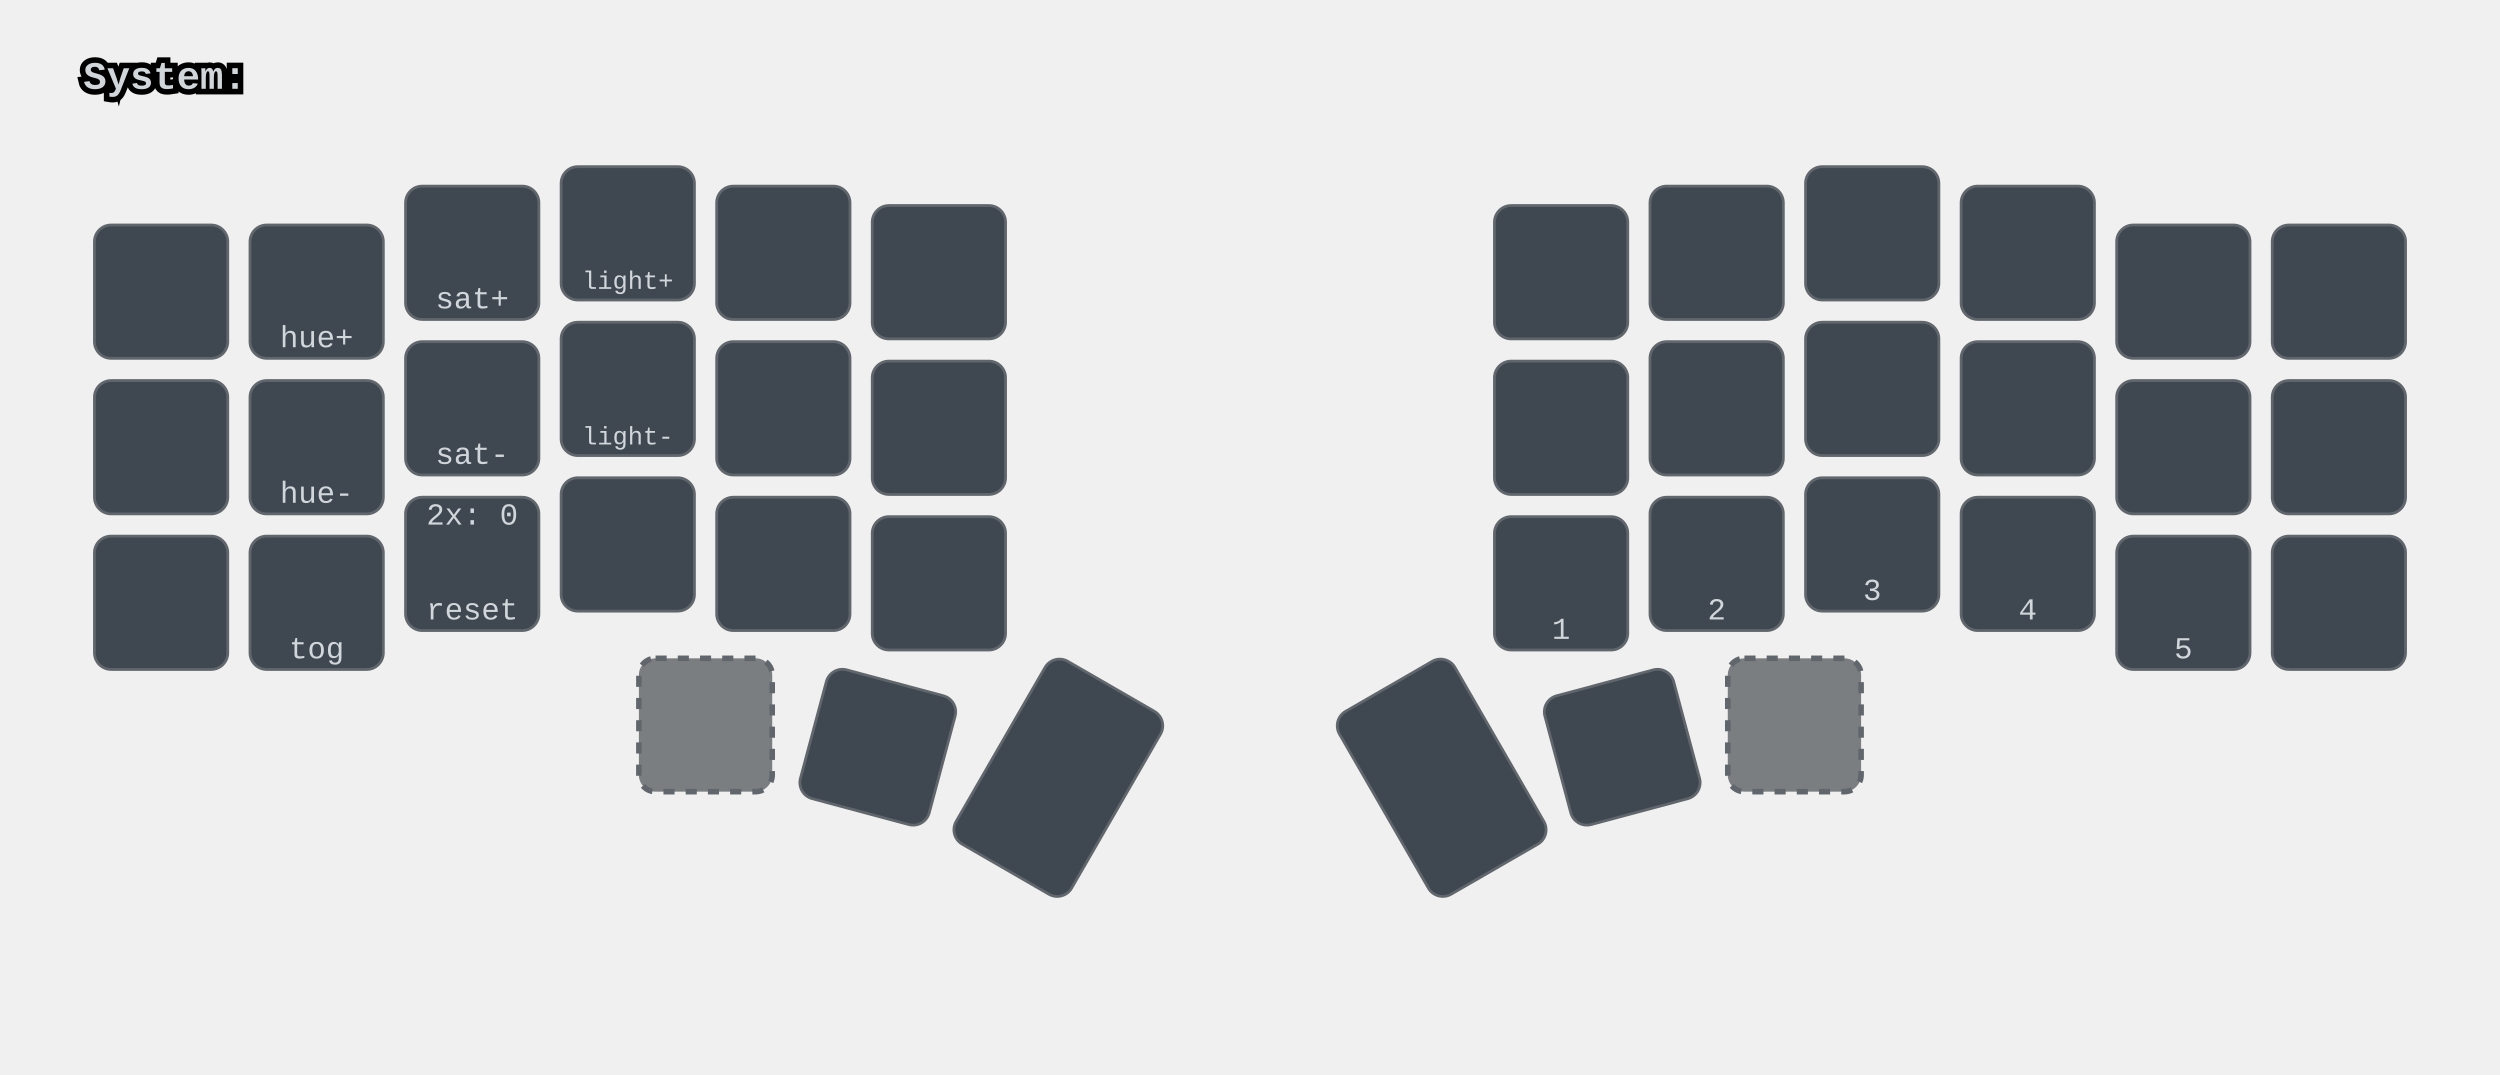
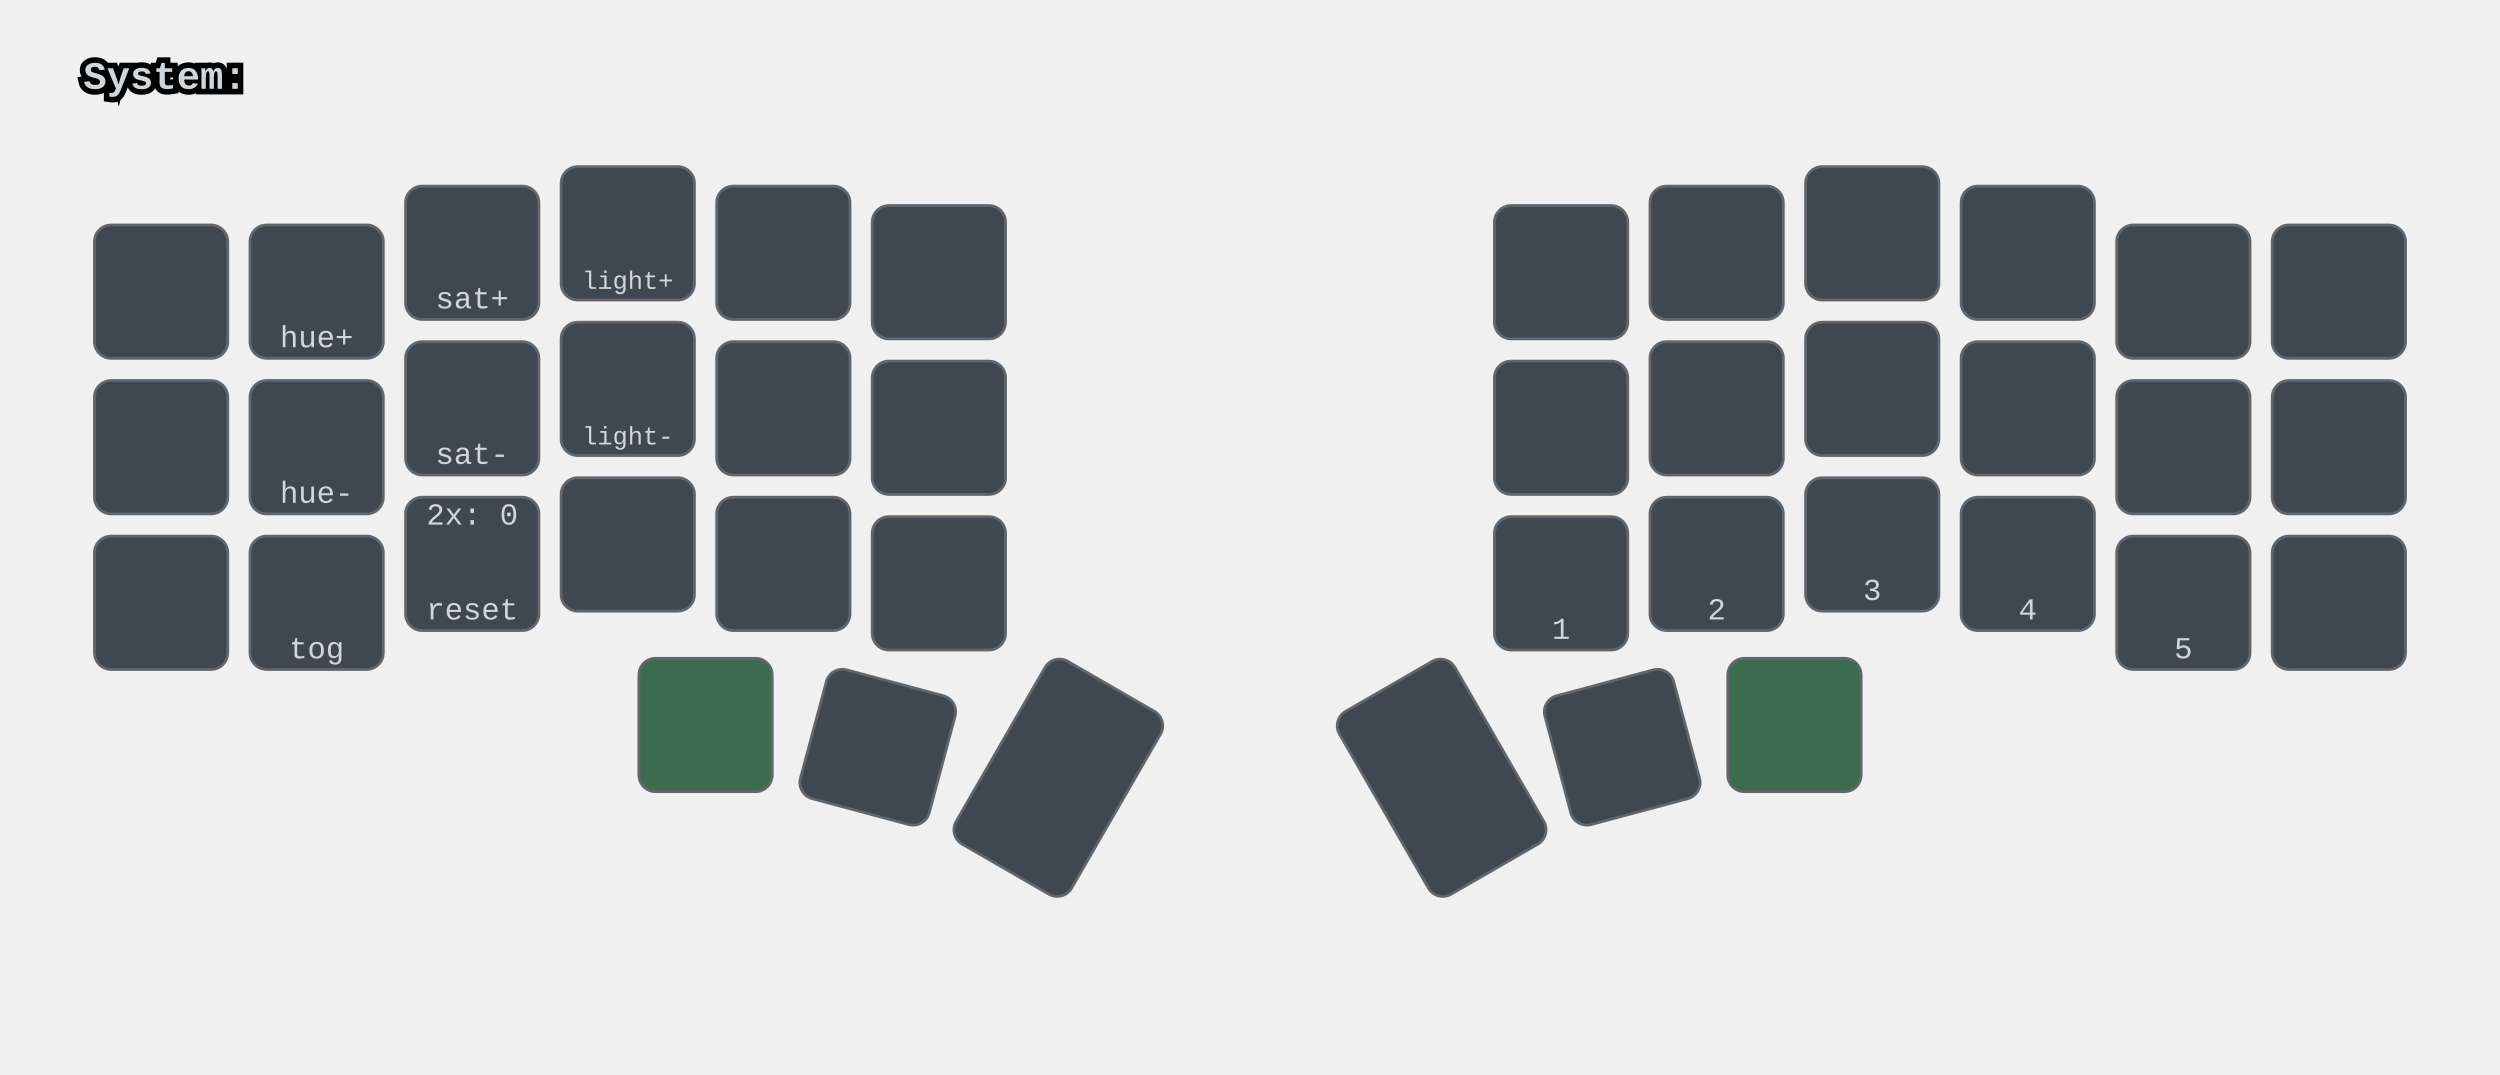
<svg xmlns="http://www.w3.org/2000/svg" xmlns:xlink="http://www.w3.org/1999/xlink" width="900" height="387" viewBox="0 0 900 387" class="keymap">
  <defs>/* start glyphs */
<svg id="mdi:apple-keyboard-caps">
      <svg id="mdi-apple-keyboard-caps" viewBox="0 0 24 24">
        <path d="M15,14V8H17.17L12,2.83L6.83,8H9V14H15M12,0L22,10H17V16H7V10H2L12,0M7,18H17V24H7V18M15,20H9V22H15V20Z" />
      </svg>
    </svg>
    <svg id="mdi:apple-keyboard-command">
      <svg id="mdi-apple-keyboard-command" viewBox="0 0 24 24">
        <path d="M6,2A4,4 0 0,1 10,6V8H14V6A4,4 0 0,1 18,2A4,4 0 0,1 22,6A4,4 0 0,1 18,10H16V14H18A4,4 0 0,1 22,18A4,4 0 0,1 18,22A4,4 0 0,1 14,18V16H10V18A4,4 0 0,1 6,22A4,4 0 0,1 2,18A4,4 0 0,1 6,14H8V10H6A4,4 0 0,1 2,6A4,4 0 0,1 6,2M16,18A2,2 0 0,0 18,20A2,2 0 0,0 20,18A2,2 0 0,0 18,16H16V18M14,10H10V14H14V10M6,16A2,2 0 0,0 4,18A2,2 0 0,0 6,20A2,2 0 0,0 8,18V16H6M8,6A2,2 0 0,0 6,4A2,2 0 0,0 4,6A2,2 0 0,0 6,8H8V6M18,8A2,2 0 0,0 20,6A2,2 0 0,0 18,4A2,2 0 0,0 16,6V8H18Z" />
      </svg>
    </svg>
    <svg id="mdi:apple-keyboard-control">
      <svg id="mdi-apple-keyboard-control" viewBox="0 0 24 24">
        <path d="M19.78,11.78L18.36,13.19L12,6.83L5.64,13.19L4.22,11.78L12,4L19.78,11.78Z" />
      </svg>
    </svg>
    <svg id="mdi:apple-keyboard-option">
      <svg id="mdi-apple-keyboard-option" viewBox="0 0 24 24">
        <path d="M3,4H9.11L16.15,18H21V20H14.88L7.84,6H3V4M14,4H21V6H14V4Z" />
      </svg>
    </svg>
    <svg id="mdi:apple-keyboard-shift">
      <svg id="mdi-apple-keyboard-shift" viewBox="0 0 24 24">
        <path d="M15,18V12H17.17L12,6.83L6.83,12H9V18H15M12,4L22,14H17V20H7V14H2L12,4Z" />
      </svg>
    </svg>
    <svg id="mdi:backspace">
      <svg id="mdi-backspace" viewBox="0 0 24 24">
        <path d="M22,3H7C6.31,3 5.77,3.35 5.41,3.88L0,12L5.41,20.11C5.77,20.64 6.31,21 7,21H22A2,2 0 0,0 24,19V5A2,2 0 0,0 22,3M19,15.59L17.59,17L14,13.41L10.41,17L9,15.59L12.59,12L9,8.41L10.41,7L14,10.59L17.59,7L19,8.41L15.41,12" />
      </svg>
    </svg>
    <svg id="mdi:backspace-reverse">
      <svg id="mdi-backspace-reverse" viewBox="0 0 24 24">
        <path d="M2,21H17C17.7,21 18.2,20.6 18.6,20.1L24,12L18.6,3.9C18.2,3.4 17.7,3 17,3H2A2,2 0 0,0 0,5V19A2,2 0 0,0 2,21M5,8.4L6.4,7L10,10.6L13.6,7L15,8.4L11.4,12L15,15.6L13.6,17L10,13.4L6.4,17L5,15.6L8.6,12" />
      </svg>
    </svg>
    <svg id="mdi:bluetooth-connect">
      <svg id="mdi-bluetooth-connect" viewBox="0 0 24 24">
        <path d="M19,10L17,12L19,14L21,12M14.88,16.29L13,18.17V14.41M13,5.83L14.88,7.71L13,9.58M17.71,7.71L12,2H11V9.58L6.41,5L5,6.41L10.59,12L5,17.58L6.41,19L11,14.41V22H12L17.71,16.29L13.41,12M7,12L5,10L3,12L5,14L7,12Z" />
      </svg>
    </svg>
    <svg id="mdi:bluetooth-off">
      <svg id="mdi-bluetooth-off" viewBox="0 0 24 24">
        <path d="M13,5.83L14.88,7.71L13.28,9.31L14.69,10.72L17.71,7.7L12,2H11V7.03L13,9.03M5.41,4L4,5.41L10.59,12L5,17.59L6.41,19L11,14.41V22H12L16.29,17.71L18.59,20L20,18.59M13,18.17V14.41L14.88,16.29" />
      </svg>
    </svg>
    <svg id="mdi:brightness-5">
      <svg id="mdi-brightness-5" viewBox="0 0 24 24">
        <path d="M12,18A6,6 0 0,1 6,12A6,6 0 0,1 12,6A6,6 0 0,1 18,12A6,6 0 0,1 12,18M20,15.31L23.31,12L20,8.69V4H15.31L12,0.69L8.69,4H4V8.69L0.69,12L4,15.31V20H8.69L12,23.31L15.31,20H20V15.31Z" />
      </svg>
    </svg>
    <svg id="mdi:brightness-7">
      <svg id="mdi-brightness-7" viewBox="0 0 24 24">
        <path d="M12,8A4,4 0 0,0 8,12A4,4 0 0,0 12,16A4,4 0 0,0 16,12A4,4 0 0,0 12,8M12,18A6,6 0 0,1 6,12A6,6 0 0,1 12,6A6,6 0 0,1 18,12A6,6 0 0,1 12,18M20,8.69V4H15.31L12,0.69L8.69,4H4V8.69L0.69,12L4,15.31V20H8.69L12,23.31L15.31,20H20V15.31L23.31,12L20,8.69Z" />
      </svg>
    </svg>
    <svg id="mdi:code-block-tags">
      <svg id="mdi-code-block-tags" viewBox="0 0 24 24">
        <path d="M5.59 3.41L7 4.82L3.82 8L7 11.18L5.59 12.6L1 8L5.59 3.41M11.41 3.41L16 8L11.41 12.6L10 11.18L13.18 8L10 4.82L11.41 3.41M22 6V18C22 19.11 21.11 20 20 20H4C2.9 20 2 19.11 2 18V14H4V18H20V6H17.03V4H20C21.11 4 22 4.89 22 6Z" />
      </svg>
    </svg>
+     <svg id="mdi:code-braces">
+       <svg id="mdi-code-braces" viewBox="0 0 24 24">
+         <path d="M8,3A2,2 0 0,0 6,5V9A2,2 0 0,1 4,11H3V13H4A2,2 0 0,1 6,15V19A2,2 0 0,0 8,21H10V19H8V14A2,2 0 0,0 6,12A2,2 0 0,0 8,10V5H10V3M16,3A2,2 0 0,1 18,5V9A2,2 0 0,0 20,11H21V13H20A2,2 0 0,0 18,15V19A2,2 0 0,1 16,21H14V19H16V14A2,2 0 0,1 18,12A2,2 0 0,1 16,10V5H14V3H16Z" />
+       </svg>
+     </svg>
+     <svg id="mdi:cog-outline">
+       <svg id="mdi-cog-outline" viewBox="0 0 24 24">
+         <path d="M12,8A4,4 0 0,1 16,12A4,4 0 0,1 12,16A4,4 0 0,1 8,12A4,4 0 0,1 12,8M12,10A2,2 0 0,0 10,12A2,2 0 0,0 12,14A2,2 0 0,0 14,12A2,2 0 0,0 12,10M10,22C9.75,22 9.54,21.82 9.5,21.58L9.13,18.93C8.5,18.68 7.96,18.34 7.44,17.94L4.95,18.95C4.73,19.03 4.46,18.95 4.34,18.73L2.34,15.27C2.21,15.05 2.27,14.78 2.46,14.63L4.57,12.97L4.5,12L4.57,11L2.46,9.37C2.27,9.22 2.21,8.95 2.34,8.73L4.34,5.27C4.46,5.05 4.73,4.96 4.95,5.05L7.44,6.05C7.96,5.66 8.5,5.32 9.13,5.07L9.5,2.42C9.54,2.18 9.75,2 10,2H14C14.25,2 14.46,2.18 14.5,2.42L14.87,5.07C15.5,5.32 16.04,5.66 16.56,6.05L19.05,5.05C19.27,4.96 19.54,5.05 19.66,5.27L21.66,8.73C21.79,8.95 21.73,9.22 21.54,9.37L19.43,11L19.5,12L19.43,13L21.54,14.63C21.73,14.78 21.79,15.05 21.66,15.27L19.66,18.73C19.54,18.95 19.27,19.04 19.05,18.95L16.56,17.95C16.04,18.34 15.5,18.68 14.87,18.93L14.5,21.58C14.46,21.82 14.25,22 14,22H10M11.25,4L10.88,6.61C9.68,6.86 8.62,7.5 7.85,8.39L5.44,7.35L4.69,8.65L6.8,10.2C6.4,11.37 6.4,12.64 6.8,13.8L4.68,15.36L5.43,16.66L7.86,15.62C8.63,16.5 9.68,17.14 10.87,17.38L11.24,20H12.76L13.13,17.39C14.32,17.14 15.37,16.5 16.14,15.62L18.57,16.66L19.32,15.36L17.2,13.81C17.6,12.64 17.6,11.37 17.2,10.2L19.31,8.65L18.56,7.35L16.15,8.39C15.38,7.5 14.32,6.86 13.12,6.62L12.75,4H11.25Z" />
+       </svg>
+     </svg>
    <svg id="mdi:content-copy">
      <svg id="mdi-content-copy" viewBox="0 0 24 24">
        <path d="M19,21H8V7H19M19,5H8A2,2 0 0,0 6,7V21A2,2 0 0,0 8,23H19A2,2 0 0,0 21,21V7A2,2 0 0,0 19,5M16,1H4A2,2 0 0,0 2,3V17H4V3H16V1Z" />
      </svg>
    </svg>
    <svg id="mdi:content-cut">
      <svg id="mdi-content-cut" viewBox="0 0 24 24">
        <path d="M19,3L13,9L15,11L22,4V3M12,12.5A0.5,0.5 0 0,1 11.5,12A0.5,0.5 0 0,1 12,11.5A0.5,0.5 0 0,1 12.5,12A0.5,0.5 0 0,1 12,12.5M6,20A2,2 0 0,1 4,18C4,16.89 4.9,16 6,16A2,2 0 0,1 8,18C8,19.11 7.1,20 6,20M6,8A2,2 0 0,1 4,6C4,4.89 4.9,4 6,4A2,2 0 0,1 8,6C8,7.11 7.1,8 6,8M9.64,7.64C9.87,7.14 10,6.59 10,6A4,4 0 0,0 6,2A4,4 0 0,0 2,6A4,4 0 0,0 6,10C6.59,10 7.14,9.87 7.64,9.64L10,12L7.64,14.36C7.14,14.13 6.59,14 6,14A4,4 0 0,0 2,18A4,4 0 0,0 6,22A4,4 0 0,0 10,18C10,17.41 9.87,16.86 9.64,16.36L12,14L19,21H22V20L9.64,7.64Z" />
      </svg>
    </svg>
    <svg id="mdi:content-paste">
      <svg id="mdi-content-paste" viewBox="0 0 24 24">
        <path d="M19,20H5V4H7V7H17V4H19M12,2A1,1 0 0,1 13,3A1,1 0 0,1 12,4A1,1 0 0,1 11,3A1,1 0 0,1 12,2M19,2H14.82C14.4,0.84 13.3,0 12,0C10.7,0 9.6,0.84 9.18,2H5A2,2 0 0,0 3,4V20A2,2 0 0,0 5,22H19A2,2 0 0,0 21,20V4A2,2 0 0,0 19,2Z" />
      </svg>
    </svg>
    <svg id="mdi:dock-window">
      <svg id="mdi-dock-window" viewBox="0 0 24 24">
        <path d="M18 18V20H4A2 2 0 0 1 2 18V8H4V18M22 6V14A2 2 0 0 1 20 16H8A2 2 0 0 1 6 14V6A2 2 0 0 1 8 4H20A2 2 0 0 1 22 6M20 6H8V14H20Z" />
      </svg>
    </svg>
    <svg id="mdi:folder-search-outline">
      <svg id="mdi-folder-search-outline" viewBox="0 0 24 24">
        <path d="M16.5,12C19,12 21,14 21,16.5C21,17.38 20.75,18.21 20.31,18.9L23.39,22L22,23.39L18.88,20.32C18.19,20.75 17.37,21 16.5,21C14,21 12,19 12,16.5C12,14 14,12 16.5,12M16.5,14A2.5,2.5 0 0,0 14,16.5A2.5,2.5 0 0,0 16.5,19A2.5,2.5 0 0,0 19,16.5A2.5,2.5 0 0,0 16.5,14M19,8H3V18H10.17C10.34,18.72 10.63,19.39 11,20H3C1.89,20 1,19.1 1,18V6C1,4.89 1.89,4 3,4H9L11,6H19A2,2 0 0,1 21,8V11.81C20.42,11.26 19.75,10.81 19,10.5V8Z" />
      </svg>
    </svg>
    <svg id="mdi:format-letter-ends-with">
      <svg id="mdi-format-letter-ends-with" viewBox="0 0 24 24">
        <path d="M11.14 4L6.43 16H8.36L9.32 13.43H14.67L15.64 16H17.57L12.86 4M12 6.29L14.03 11.71H9.96M20 14V18H2V20H22V14Z" />
      </svg>
    </svg>
    <svg id="mdi:format-letter-starts-with">
      <svg id="mdi-format-letter-starts-with" viewBox="0 0 24 24">
        <path d="M11.14 4L6.43 16H8.36L9.32 13.43H14.67L15.64 16H17.57L12.86 4M12 6.29L14.03 11.71H9.96M4 18V15H2V20H22V18Z" />
      </svg>
    </svg>
    <svg id="mdi:format-pilcrow-arrow-left">
      <svg id="mdi-format-pilcrow-arrow-left" viewBox="0 0 24 24">
        <path d="M8,17V14L4,18L8,22V19H20V17M10,10V15H12V4H14V15H16V4H18V2H10A4,4 0 0,0 6,6A4,4 0 0,0 10,10Z" />
      </svg>
    </svg>
    <svg id="mdi:format-pilcrow-arrow-right">
      <svg id="mdi-format-pilcrow-arrow-right" viewBox="0 0 24 24">
        <path d="M21,18L17,14V17H5V19H17V22M9,10V15H11V4H13V15H15V4H17V2H9A4,4 0 0,0 5,6A4,4 0 0,0 9,10Z" />
      </svg>
    </svg>
+     <svg id="mdi:keyboard-f1">
+       <svg id="mdi-keyboard-f1" viewBox="0 0 24 24">
+         <path d="M6 7H12V9H8V11H11V13H8V17H6V7M14 7H18V17H16V9H14V7Z" />
+       </svg>
+     </svg>
    <svg id="mdi:keyboard-return">
      <svg id="mdi-keyboard-return" viewBox="0 0 24 24">
        <path d="M19,7V11H5.83L9.41,7.41L8,6L2,12L8,18L9.41,16.58L5.83,13H21V7H19Z" />
      </svg>
    </svg>
    <svg id="mdi:keyboard-space">
      <svg id="mdi-keyboard-space" viewBox="0 0 24 24">
        <path d="M3 15H5V19H19V15H21V19C21 20.1 20.1 21 19 21H5C3.9 21 3 20.1 3 19V15Z" />
      </svg>
    </svg>
    <svg id="mdi:keyboard-tab">
      <svg id="mdi-keyboard-tab" viewBox="0 0 24 24">
        <path d="M20,18H22V6H20M11.59,7.41L15.17,11H1V13H15.17L11.59,16.58L13,18L19,12L13,6L11.59,7.41Z" />
      </svg>
    </svg>
    <svg id="mdi:keyboard-variant">
      <svg id="mdi-keyboard-variant" viewBox="0 0 24 24">
        <path d="M6,16H18V18H6V16M6,13V15H2V13H6M7,15V13H10V15H7M11,15V13H13V15H11M14,15V13H17V15H14M18,15V13H22V15H18M2,10H5V12H2V10M19,12V10H22V12H19M18,12H16V10H18V12M8,12H6V10H8V12M12,12H9V10H12V12M15,12H13V10H15V12M2,9V7H4V9H2M5,9V7H7V9H5M8,9V7H10V9H8M11,9V7H13V9H11M14,9V7H16V9H14M17,9V7H22V9H17Z" />
      </svg>
    </svg>
    <svg id="mdi:lock-outline">
      <svg id="mdi-lock-outline" viewBox="0 0 24 24">
        <path d="M12,17C10.89,17 10,16.1 10,15C10,13.89 10.89,13 12,13A2,2 0 0,1 14,15A2,2 0 0,1 12,17M18,20V10H6V20H18M18,8A2,2 0 0,1 20,10V20A2,2 0 0,1 18,22H6C4.89,22 4,21.1 4,20V10C4,8.89 4.89,8 6,8H7V6A5,5 0 0,1 12,1A5,5 0 0,1 17,6V8H18M12,3A3,3 0 0,0 9,6V8H15V6A3,3 0 0,0 12,3Z" />
      </svg>
    </svg>
+     <svg id="mdi:monitor">
+       <svg id="mdi-monitor" viewBox="0 0 24 24">
+         <path d="M21,16H3V4H21M21,2H3C1.89,2 1,2.89 1,4V16A2,2 0 0,0 3,18H10V20H8V22H16V20H14V18H21A2,2 0 0,0 23,16V4C23,2.89 22.1,2 21,2Z" />
+       </svg>
+     </svg>
    <svg id="mdi:mouse">
      <svg id="mdi-mouse" viewBox="0 0 24 24">
        <path d="M11,1.07C7.05,1.56 4,4.92 4,9H11M4,15A8,8 0 0,0 12,23A8,8 0 0,0 20,15V11H4M13,1.07V9H20C20,4.92 16.94,1.56 13,1.07Z" />
      </svg>
    </svg>
    <svg id="mdi:mouse-left-click-outline">
      <svg id="mdi-mouse-left-click-outline" viewBox="0 0 24 24">
        <path d="M13 9V1.07C13.7 1.16 14.37 1.33 15 1.59C17.33 2.53 19.11 4.53 19.75 7C19.91 7.64 20 8.31 20 9H13M17.66 7C17.18 5.65 16.23 4.5 15 3.81V7H17.66M6 15V13H18V15C18 16.59 17.37 18.12 16.24 19.24C15.12 20.37 13.59 21 12 21C10.41 21 8.88 20.37 7.76 19.24C6.63 18.12 6 16.59 6 15M4 15C4 17.12 4.84 19.16 6.34 20.66C7.84 22.16 9.88 23 12 23C14.12 23 16.16 22.16 17.66 20.66C19.16 19.16 20 17.12 20 15V11H4V15M11 9V1.07C7.06 1.56 4 4.92 4 9H11Z" />
      </svg>
    </svg>
    <svg id="mdi:mouse-right-click-outline">
      <svg id="mdi-mouse-right-click-outline" viewBox="0 0 24 24">
        <path d="M13 9V1.07C16.94 1.56 20 4.92 20 9H13M11 9V1.07C10.3 1.16 9.63 1.33 9 1.59C6.67 2.53 4.89 4.53 4.25 7C4.09 7.64 4 8.31 4 9H11M6.34 7C6.82 5.65 7.78 4.5 9 3.81V7H6.34M6 15V13H18V15C18 16.59 17.37 18.12 16.24 19.24C15.12 20.37 13.59 21 12 21C10.41 21 8.88 20.37 7.76 19.24C6.63 18.12 6 16.59 6 15M4 15C4 17.12 4.84 19.16 6.34 20.66C7.84 22.16 9.88 23 12 23C14.12 23 16.16 22.16 17.66 20.66C19.16 19.16 20 17.12 20 15V11H4V15Z" />
      </svg>
    </svg>
-     <svg id="mdi:numeric-2-box-multiple-outline">
-       <svg id="mdi-numeric-2-box-multiple-outline" viewBox="0 0 24 24">
-         <path d="M17,13H13V11H15A2,2 0 0,0 17,9V7C17,5.89 16.1,5 15,5H11V7H15V9H13A2,2 0 0,0 11,11V15H17M21,17H7V3H21M21,1H7A2,2 0 0,0 5,3V17A2,2 0 0,0 7,19H21A2,2 0 0,0 23,17V3A2,2 0 0,0 21,1M3,5H1V21A2,2 0 0,0 3,23H19V21H3V5Z" />
-       </svg>
-     </svg>
-     <svg id="mdi:numeric-3-box-multiple-outline">
-       <svg id="mdi-numeric-3-box-multiple-outline" viewBox="0 0 24 24">
-         <path d="M17,13V11.5A1.5,1.5 0 0,0 15.5,10A1.5,1.5 0 0,0 17,8.5V7C17,5.89 16.1,5 15,5H11V7H15V9H13V11H15V13H11V15H15A2,2 0 0,0 17,13M3,5H1V21A2,2 0 0,0 3,23H19V21H3M21,17H7V3H21M21,1H7A2,2 0 0,0 5,3V17A2,2 0 0,0 7,19H21A2,2 0 0,0 23,17V3A2,2 0 0,0 21,1Z" />
-       </svg>
-     </svg>
-     <svg id="mdi:numeric-4-box-multiple-outline">
-       <svg id="mdi-numeric-4-box-multiple-outline" viewBox="0 0 24 24">
-         <path d="M21,17H7V3H21M21,1H7A2,2 0 0,0 5,3V17A2,2 0 0,0 7,19H21A2,2 0 0,0 23,17V3A2,2 0 0,0 21,1M15,15H17V5H15V9H13V5H11V11H15M3,5H1V21A2,2 0 0,0 3,23H19V21H3V5Z" />
-       </svg>
-     </svg>
-     <svg id="mdi:numeric-5-box-multiple-outline">
-       <svg id="mdi-numeric-5-box-multiple-outline" viewBox="0 0 24 24">
-         <path d="M17,13V11C17,9.89 16.1,9 15,9H13V7H17V5H11V11H15V13H11V15H15A2,2 0 0,0 17,13M3,5H1V21A2,2 0 0,0 3,23H19V21H3M21,17H7V3H21M21,1H7A2,2 0 0,0 5,3V17A2,2 0 0,0 7,19H21A2,2 0 0,0 23,17V3A2,2 0 0,0 21,1Z" />
-       </svg>
-     </svg>
-     <svg id="mdi:numeric-6-box-multiple-outline">
-       <svg id="mdi-numeric-6-box-multiple-outline" viewBox="0 0 24 24">
-         <path d="M13,11H15V13H13M13,15H15A2,2 0 0,0 17,13V11C17,9.89 16.1,9 15,9H13V7H17V5H13A2,2 0 0,0 11,7V13C11,14.11 11.9,15 13,15M21,17H7V3H21M21,1H7A2,2 0 0,0 5,3V17A2,2 0 0,0 7,19H21A2,2 0 0,0 23,17V3A2,2 0 0,0 21,1M3,5H1V21A2,2 0 0,0 3,23H19V21H3V5Z" />
-       </svg>
-     </svg>
-     <svg id="mdi:numeric-7-box-multiple-outline">
-       <svg id="mdi-numeric-7-box-multiple-outline" viewBox="0 0 24 24">
-         <path d="M13,15L17,7V5H11V7H15L11,15M21,17H7V3H21M21,1H7A2,2 0 0,0 5,3V17A2,2 0 0,0 7,19H21A2,2 0 0,0 23,17V3A2,2 0 0,0 21,1M3,5H1V21A2,2 0 0,0 3,23H19V21H3V5Z" />
-       </svg>
-     </svg>
-     <svg id="mdi:numeric-8-box-multiple-outline">
-       <svg id="mdi-numeric-8-box-multiple-outline" viewBox="0 0 24 24">
-         <path d="M13,11H15V13H13M13,7H15V9H13M13,15H15A2,2 0 0,0 17,13V11.5A1.5,1.5 0 0,0 15.5,10A1.5,1.5 0 0,0 17,8.5V7C17,5.89 16.1,5 15,5H13A2,2 0 0,0 11,7V8.5A1.5,1.5 0 0,0 12.5,10A1.5,1.5 0 0,0 11,11.5V13C11,14.11 11.9,15 13,15M21,17H7V3H21M21,1H7A2,2 0 0,0 5,3V17A2,2 0 0,0 7,19H21A2,2 0 0,0 23,17V3A2,2 0 0,0 21,1M3,5H1V21A2,2 0 0,0 3,23H19V21H3V5Z" />
+     <svg id="mdi:mouse-variant">
+       <svg id="mdi-mouse-variant" viewBox="0 0 24 24">
+         <path d="M14,7H10V2.1C12.28,2.56 14,4.58 14,7M4,7C4,4.58 5.72,2.56 8,2.1V7H4M14,12C14,14.42 12.28,16.44 10,16.9V18A3,3 0 0,0 13,21A3,3 0 0,0 16,18V13A4,4 0 0,1 20,9H22L21,10L22,11H20A2,2 0 0,0 18,13H18V18A5,5 0 0,1 13,23A5,5 0 0,1 8,18V16.9C5.72,16.44 4,14.42 4,12V9H14V12Z" />
+       </svg>
+     </svg>
+     <svg id="mdi:music">
+       <svg id="mdi-music" viewBox="0 0 24 24">
+         <path d="M21,3V15.5A3.5,3.5 0 0,1 17.5,19A3.5,3.5 0 0,1 14,15.5A3.5,3.5 0 0,1 17.5,12C18.04,12 18.55,12.12 19,12.34V6.47L9,8.6V17.5A3.5,3.5 0 0,1 5.5,21A3.5,3.5 0 0,1 2,17.5A3.5,3.5 0 0,1 5.5,14C6.04,14 6.55,14.12 7,14.34V6L21,3Z" />
+       </svg>
+     </svg>
+     <svg id="mdi:numeric">
+       <svg id="mdi-numeric" viewBox="0 0 24 24">
+         <path d="M4,17V9H2V7H6V17H4M22,15C22,16.11 21.1,17 20,17H16V15H20V13H18V11H20V9H16V7H20A2,2 0 0,1 22,9V10.5A1.5,1.5 0 0,1 20.5,12A1.5,1.5 0 0,1 22,13.5V15M14,15V17H8V13C8,11.89 8.9,11 10,11H12V9H8V7H12A2,2 0 0,1 14,9V11C14,12.11 13.1,13 12,13H10V15H14Z" />
      </svg>
    </svg>
    <svg id="mdi:palette-outline">
      <svg id="mdi-palette-outline" viewBox="0 0 24 24">
        <path d="M12,22A10,10 0 0,1 2,12A10,10 0 0,1 12,2C17.5,2 22,6 22,11A6,6 0 0,1 16,17H14.2C13.9,17 13.7,17.2 13.7,17.5C13.7,17.6 13.8,17.7 13.8,17.8C14.2,18.3 14.4,18.9 14.4,19.5C14.5,20.9 13.4,22 12,22M12,4A8,8 0 0,0 4,12A8,8 0 0,0 12,20C12.3,20 12.5,19.8 12.5,19.5C12.5,19.3 12.4,19.2 12.4,19.1C12,18.6 11.8,18.1 11.8,17.5C11.8,16.1 12.9,15 14.3,15H16A4,4 0 0,0 20,11C20,7.1 16.4,4 12,4M6.5,10C7.3,10 8,10.7 8,11.5C8,12.3 7.3,13 6.5,13C5.7,13 5,12.3 5,11.5C5,10.7 5.7,10 6.5,10M9.5,6C10.3,6 11,6.7 11,7.5C11,8.3 10.3,9 9.5,9C8.7,9 8,8.3 8,7.5C8,6.7 8.7,6 9.5,6M14.5,6C15.3,6 16,6.7 16,7.5C16,8.3 15.3,9 14.5,9C13.7,9 13,8.3 13,7.5C13,6.7 13.7,6 14.5,6M17.5,10C18.3,10 19,10.7 19,11.5C19,12.3 18.3,13 17.5,13C16.7,13 16,12.3 16,11.5C16,10.7 16.7,10 17.5,10Z" />
      </svg>
    </svg>
    <svg id="mdi:play-pause">
      <svg id="mdi-play-pause" viewBox="0 0 24 24">
        <path d="M3,5V19L11,12M13,19H16V5H13M18,5V19H21V5" />
      </svg>
    </svg>
    <svg id="mdi:power">
      <svg id="mdi-power" viewBox="0 0 24 24">
        <path d="M16.56,5.44L15.11,6.89C16.84,7.94 18,9.83 18,12A6,6 0 0,1 12,18A6,6 0 0,1 6,12C6,9.83 7.16,7.94 8.88,6.88L7.44,5.44C5.36,6.88 4,9.28 4,12A8,8 0 0,0 12,20A8,8 0 0,0 20,12C20,9.28 18.64,6.88 16.56,5.44M13,3H11V13H13" />
      </svg>
    </svg>
    <svg id="mdi:power-plug-outline">
      <svg id="mdi-power-plug-outline" viewBox="0 0 24 24">
        <path d="M16 7V3H14V7H10V3H8V7C7 7 6 8 6 9V14.5L9.5 18V21H14.5V18L18 14.5V9C18 8 17 7 16 7M16 13.67L13.09 16.59L12.67 17H11.33L10.92 16.59L8 13.67V9.09C8 9.06 8.06 9 8.09 9H15.92C15.95 9 16 9.06 16 9.09V13.67Z" />
      </svg>
    </svg>
    <svg id="mdi:redo">
      <svg id="mdi-redo" viewBox="0 0 24 24">
        <path d="M18.4,10.6C16.55,9 14.15,8 11.5,8C6.85,8 2.92,11.03 1.54,15.22L3.9,16C4.95,12.81 7.95,10.5 11.5,10.5C13.45,10.5 15.23,11.22 16.62,12.38L13,16H22V7L18.4,10.6Z" />
      </svg>
    </svg>
    <svg id="mdi:restart">
      <svg id="mdi-restart" viewBox="0 0 24 24">
        <path d="M12,4C14.1,4 16.1,4.8 17.6,6.3C20.7,9.4 20.7,14.5 17.6,17.6C15.8,19.5 13.3,20.2 10.9,19.9L11.4,17.9C13.1,18.1 14.9,17.5 16.2,16.2C18.5,13.9 18.5,10.1 16.2,7.7C15.1,6.6 13.5,6 12,6V10.6L7,5.6L12,0.6V4M6.3,17.6C3.7,15 3.3,11 5.1,7.9L6.6,9.4C5.5,11.6 5.9,14.4 7.8,16.2C8.3,16.7 8.9,17.1 9.6,17.4L9,19.4C8,19 7.1,18.4 6.3,17.6Z" />
      </svg>
    </svg>
    <svg id="mdi:skip-backward">
      <svg id="mdi-skip-backward" viewBox="0 0 24 24">
        <path d="M20,5V19L13,12M6,5V19H4V5M13,5V19L6,12" />
      </svg>
    </svg>
    <svg id="mdi:skip-forward">
      <svg id="mdi-skip-forward" viewBox="0 0 24 24">
        <path d="M4,5V19L11,12M18,5V19H20V5M11,5V19L18,12" />
      </svg>
    </svg>
    <svg id="mdi:stop">
      <svg id="mdi-stop" viewBox="0 0 24 24">
        <path d="M18,18H6V6H18V18Z" />
      </svg>
    </svg>
    <svg id="mdi:undo">
      <svg id="mdi-undo" viewBox="0 0 24 24">
        <path d="M12.5,8C9.85,8 7.45,9 5.6,10.6L2,7V16H11L7.38,12.38C8.77,11.22 10.54,10.5 12.5,10.5C16.04,10.5 19.05,12.81 20.1,16L22.47,15.22C21.08,11.03 17.15,8 12.5,8Z" />
      </svg>
    </svg>
    <svg id="mdi:unfold-more-horizontal">
      <svg id="mdi-unfold-more-horizontal" viewBox="0 0 24 24">
        <path d="M12,18.17L8.83,15L7.42,16.41L12,21L16.59,16.41L15.17,15M12,5.83L15.17,9L16.58,7.59L12,3L7.41,7.59L8.83,9L12,5.83Z" />
      </svg>
    </svg>
    <svg id="mdi:unfold-more-vertical">
      <svg id="mdi-unfold-more-vertical" viewBox="0 0 24 24">
        <path d="M18.17,12L15,8.83L16.41,7.41L21,12L16.41,16.58L15,15.17L18.17,12M5.83,12L9,15.17L7.59,16.59L3,12L7.59,7.42L9,8.83L5.83,12Z" />
      </svg>
    </svg>
    <svg id="mdi:usb">
      <svg id="mdi-usb" viewBox="0 0 24 24">
        <path d="M15,7V11H16V13H13V5H15L12,1L9,5H11V13H8V10.93C8.7,10.56 9.2,9.85 9.2,9C9.2,7.78 8.21,6.8 7,6.8C5.78,6.8 4.8,7.78 4.8,9C4.8,9.85 5.3,10.56 6,10.93V13A2,2 0 0,0 8,15H11V18.05C10.29,18.41 9.8,19.15 9.8,20A2.2,2.2 0 0,0 12,22.2A2.2,2.2 0 0,0 14.2,20C14.2,19.15 13.71,18.41 13,18.05V15H16A2,2 0 0,0 18,13V11H19V7H15Z" />
      </svg>
    </svg>
    <svg id="mdi:view-dashboard-outline">
      <svg id="mdi-view-dashboard-outline" viewBox="0 0 24 24">
        <path d="M19,5V7H15V5H19M9,5V11H5V5H9M19,13V19H15V13H19M9,17V19H5V17H9M21,3H13V9H21V3M11,3H3V13H11V3M21,11H13V21H21V11M11,15H3V21H11V15Z" />
      </svg>
    </svg>
    <svg id="mdi:volume-minus">
      <svg id="mdi-volume-minus" viewBox="0 0 24 24">
        <path d="M3,9H7L12,4V20L7,15H3V9M14,11H22V13H14V11Z" />
      </svg>
    </svg>
    <svg id="mdi:volume-off">
      <svg id="mdi-volume-off" viewBox="0 0 24 24">
        <path d="M12,4L9.91,6.09L12,8.18M4.27,3L3,4.27L7.73,9H3V15H7L12,20V13.27L16.25,17.53C15.58,18.04 14.83,18.46 14,18.7V20.77C15.38,20.45 16.63,19.82 17.68,18.96L19.73,21L21,19.73L12,10.73M19,12C19,12.94 18.8,13.82 18.46,14.64L19.97,16.15C20.62,14.91 21,13.5 21,12C21,7.72 18,4.14 14,3.23V5.29C16.89,6.15 19,8.83 19,12M16.5,12C16.5,10.23 15.5,8.71 14,7.97V10.18L16.45,12.63C16.5,12.43 16.5,12.21 16.5,12Z" />
      </svg>
    </svg>
    <svg id="mdi:volume-plus">
      <svg id="mdi-volume-plus" viewBox="0 0 24 24">
        <path d="M3,9H7L12,4V20L7,15H3V9M14,11H17V8H19V11H22V13H19V16H17V13H14V11Z" />
      </svg>
    </svg>
    <svg id="mdi:web">
      <svg id="mdi-web" viewBox="0 0 24 24">
        <path d="M16.36,14C16.44,13.34 16.5,12.68 16.5,12C16.5,11.32 16.44,10.66 16.36,10H19.74C19.9,10.64 20,11.31 20,12C20,12.69 19.9,13.36 19.74,14M14.59,19.56C15.19,18.45 15.65,17.25 15.97,16H18.92C17.96,17.65 16.43,18.93 14.59,19.56M14.34,14H9.66C9.56,13.34 9.5,12.68 9.5,12C9.5,11.32 9.56,10.65 9.66,10H14.34C14.43,10.65 14.5,11.32 14.5,12C14.5,12.68 14.43,13.34 14.34,14M12,19.96C11.17,18.76 10.5,17.43 10.09,16H13.91C13.5,17.43 12.83,18.76 12,19.96M8,8H5.08C6.03,6.34 7.57,5.06 9.4,4.44C8.8,5.55 8.35,6.75 8,8M5.08,16H8C8.35,17.25 8.8,18.45 9.4,19.56C7.57,18.93 6.03,17.65 5.08,16M4.26,14C4.1,13.36 4,12.69 4,12C4,11.31 4.1,10.64 4.26,10H7.64C7.56,10.66 7.5,11.32 7.5,12C7.5,12.68 7.56,13.34 7.64,14M12,4.03C12.83,5.23 13.5,6.57 13.91,8H10.09C10.5,6.57 11.17,5.23 12,4.03M18.92,8H15.97C15.65,6.75 15.19,5.55 14.59,4.44C16.43,5.07 17.96,6.34 18.92,8M12,2C6.47,2 2,6.5 2,12A10,10 0 0,0 12,22A10,10 0 0,0 22,12A10,10 0 0,0 12,2Z" />
      </svg>
    </svg>
    <svg id="mdi:window-maximize">
      <svg id="mdi-window-maximize" viewBox="0 0 24 24">
        <path d="M4,4H20V20H4V4M6,8V18H18V8H6Z" />
      </svg>
    </svg>
    <svg id="mdi:window-restore">
      <svg id="mdi-window-restore" viewBox="0 0 24 24">
        <path d="M4,8H8V4H20V16H16V20H4V8M16,8V14H18V6H10V8H16M6,12V18H14V12H6Z" />
      </svg>
    </svg>
  </defs>/* end glyphs */
<style>/* inherit to force styles through use tags */
svg path {
    fill: inherit;
}

/* font and background color specifications */
svg.keymap {
    font-family: SFMono-Regular,Consolas,Liberation Mono,Menlo,monospace;
    font-size: 14px;
    font-kerning: normal;
    text-rendering: optimizeLegibility;
    fill: #24292e;
}

/* default key styling */
rect.key {
    fill: #f6f8fa;
}

rect.key, rect.combo {
    stroke: #c9cccf;
    stroke-width: 1;
}

/* default key side styling, only used is draw_key_sides is set */
rect.side {
    filter: brightness(90%);
}

/* color accent for combo boxes */
rect.combo, rect.combo-separate {
    fill: #cdf;
}

/* color accent for held keys */
rect.held, rect.combo.held {
    fill: #fdd;
}

/* color accent for ghost (optional) keys */
rect.ghost, rect.combo.ghost {
    stroke-dasharray: 4, 4;
    stroke-width: 2;
}

text {
    text-anchor: middle;
    dominant-baseline: middle;
}

/* styling for layer labels */
text.label {
    font-weight: bold;
    text-anchor: start;
    stroke: white;
    stroke-width: 4;
    paint-order: stroke;
}

/* styling for optional footer */
text.footer {
    text-anchor: end;
    dominant-baseline: auto;
    stroke: white;
    stroke-width: 4;
    paint-order: stroke;
}

/* styling for combo tap, and key non-tap label text */
text.combo, text.hold, text.shifted, text.left, text.right, text.tl, text.tr, text.bl, text.br {
    font-size: 11px;
}

text.hold, text.bl, text.br {
    text-anchor: middle;
    dominant-baseline: auto;
}

text.shifted, text.tl, text.tr {
    text-anchor: middle;
    dominant-baseline: hanging;
}

text.left, text.tl, text.bl {
    text-anchor: start;
}

text.right, text.tr, text.br {
    text-anchor: end;
}

text.layer-activator {
    text-decoration: underline;
}

/* styling for hold/shifted label text in combo box */
text.combo.hold, text.combo.shifted, text.combo.left, text.combo.right {
    font-size: 8px;
}

/* lighter symbol for transparent keys */
text.trans {
    fill: #7b7e81;
}

/* styling for combo dendrons */
path.combo {
    stroke-width: 1;
    stroke: gray;
    fill: none;
}

/* Start Tabler Icons Cleanup */
/* cannot use height/width with glyphs */
.icon-tabler &gt; path {
    fill: inherit;
    stroke: inherit;
    stroke-width: 2;
}
/* hide tabler's default box */
.icon-tabler &gt; path[stroke="none"][fill="none"] {
    visibility: hidden;
}
/* End Tabler Icons Cleanup */

svg.keymap { fill: #d1d6db; }
rect.key { fill: #3f4750; }
rect.key, rect.combo { stroke: #60666c; }
rect.combo, rect.combo-separate { fill: #1f3d7a; }
rect.held, rect.combo.held { fill: #854747; }
text.label, text.footer { stroke: black; }
text.trans { fill: #7e8184; }
path.combo { stroke: #7f7f7f; }

rect.ghost { fill: #7b7e81; }
+ rect.layer-key { fill: #3d6b4f; }
+ /* Layer icons (layer_legend_map) are drawn larger than the other glyphs.
+    They scale around the key center, the origin of each key's coordinates:
+    Chrome misplaces transform-box: fill-box on use elements. An icon below
+    the key action spans y 8 to 20 (48px keys, inner_pad_h 4), so
+    translate(-5px) keeps its bottom edge in place: 20 * (1 - 1.25) = -5. */
+ use.tap[class~="mdi:arrow-all"], use.tap[class~="mdi:numeric"],
+ use.tap[class~="mdi:code-braces"], use.tap[class~="mdi:music"],
+ use.tap[class~="mdi:mouse-variant"], use.tap[class~="mdi:keyboard-f1"],
+ use.tap[class~="mdi:monitor"], use.tap[class~="mdi:cog-outline"] {
+   transform: scale(1.4);
+ }
+ use.hold[class~="mdi:arrow-all"], use.hold[class~="mdi:numeric"],
+ use.hold[class~="mdi:code-braces"], use.hold[class~="mdi:music"],
+ use.hold[class~="mdi:mouse-variant"], use.hold[class~="mdi:keyboard-f1"],
+ use.hold[class~="mdi:monitor"], use.hold[class~="mdi:cog-outline"] {
+   transform: translate(0px, -5px) scale(1.25);
+ }
</style>
  <g transform="translate(30, 0)" class="layer-System">
    <text x="0" y="28" class="label" id="System">System:</text>
    <g transform="translate(0, 56)">
      <g transform="translate(28, 49)" class="key keypos-0">
        <rect rx="6" ry="6" x="-24" y="-24" width="48" height="48" class="key" />
        <use href="#mdi:code-block-tags" xlink:href="#mdi:code-block-tags" x="-7" y="-7" height="14" width="14.0" class="key tap glyph mdi:code-block-tags" />
      </g>
      <g transform="translate(84, 49)" class="key keypos-1">
        <rect rx="6" ry="6" x="-24" y="-24" width="48" height="48" class="key" />
        <use href="#mdi:palette-outline" xlink:href="#mdi:palette-outline" x="-7" y="-7" height="14" width="14.0" class="key tap glyph mdi:palette-outline" />
        <text x="0" y="20" class="key hold">hue+</text>
      </g>
      <g transform="translate(140, 35)" class="key keypos-2">
        <rect rx="6" ry="6" x="-24" y="-24" width="48" height="48" class="key" />
        <use href="#mdi:palette-outline" xlink:href="#mdi:palette-outline" x="-7" y="-7" height="14" width="14.0" class="key tap glyph mdi:palette-outline" />
        <text x="0" y="20" class="key hold">sat+</text>
      </g>
      <g transform="translate(196, 28)" class="key keypos-3">
        <rect rx="6" ry="6" x="-24" y="-24" width="48" height="48" class="key" />
        <use href="#mdi:palette-outline" xlink:href="#mdi:palette-outline" x="-7" y="-7" height="14" width="14.0" class="key tap glyph mdi:palette-outline" />
        <text x="0" y="20" class="key hold">
          <tspan style="font-size: 83%">light+</tspan>
        </text>
      </g>
      <g transform="translate(252, 35)" class="key keypos-4">
        <rect rx="6" ry="6" x="-24" y="-24" width="48" height="48" class="key" />
      </g>
      <g transform="translate(308, 42)" class="key keypos-5">
        <rect rx="6" ry="6" x="-24" y="-24" width="48" height="48" class="key" />
        <use href="#mdi:power-plug-outline" xlink:href="#mdi:power-plug-outline" x="-7" y="-7" height="14" width="14.0" class="key tap glyph mdi:power-plug-outline" />
      </g>
      <g transform="translate(532, 42)" class="key keypos-6">
        <rect rx="6" ry="6" x="-24" y="-24" width="48" height="48" class="key" />
      </g>
      <g transform="translate(588, 35)" class="key keypos-7">
        <rect rx="6" ry="6" x="-24" y="-24" width="48" height="48" class="key" />
      </g>
      <g transform="translate(644, 28)" class="key keypos-8">
        <rect rx="6" ry="6" x="-24" y="-24" width="48" height="48" class="key" />
      </g>
      <g transform="translate(700, 35)" class="key keypos-9">
        <rect rx="6" ry="6" x="-24" y="-24" width="48" height="48" class="key" />
      </g>
      <g transform="translate(756, 49)" class="key keypos-10">
        <rect rx="6" ry="6" x="-24" y="-24" width="48" height="48" class="key" />
      </g>
      <g transform="translate(812, 49)" class="key keypos-11">
        <rect rx="6" ry="6" x="-24" y="-24" width="48" height="48" class="key" />
        <use href="#mdi:code-block-tags" xlink:href="#mdi:code-block-tags" x="-7" y="-7" height="14" width="14.0" class="key tap glyph mdi:code-block-tags" />
      </g>
      <g transform="translate(28, 105)" class="key keypos-12">
        <rect rx="6" ry="6" x="-24" y="-24" width="48" height="48" class="key" />
        <use href="#mdi:restart" xlink:href="#mdi:restart" x="-7" y="-7" height="14" width="14.0" class="key tap glyph mdi:restart" />
      </g>
      <g transform="translate(84, 105)" class="key keypos-13">
        <rect rx="6" ry="6" x="-24" y="-24" width="48" height="48" class="key" />
        <use href="#mdi:palette-outline" xlink:href="#mdi:palette-outline" x="-7" y="-7" height="14" width="14.0" class="key tap glyph mdi:palette-outline" />
        <text x="0" y="20" class="key hold">hue-</text>
      </g>
      <g transform="translate(140, 91)" class="key keypos-14">
        <rect rx="6" ry="6" x="-24" y="-24" width="48" height="48" class="key" />
        <use href="#mdi:palette-outline" xlink:href="#mdi:palette-outline" x="-7" y="-7" height="14" width="14.0" class="key tap glyph mdi:palette-outline" />
        <text x="0" y="20" class="key hold">sat-</text>
      </g>
      <g transform="translate(196, 84)" class="key keypos-15">
        <rect rx="6" ry="6" x="-24" y="-24" width="48" height="48" class="key" />
        <use href="#mdi:palette-outline" xlink:href="#mdi:palette-outline" x="-7" y="-7" height="14" width="14.0" class="key tap glyph mdi:palette-outline" />
        <text x="0" y="20" class="key hold">
          <tspan style="font-size: 83%">light-</tspan>
        </text>
      </g>
      <g transform="translate(252, 91)" class="key keypos-16">
        <rect rx="6" ry="6" x="-24" y="-24" width="48" height="48" class="key" />
      </g>
      <g transform="translate(308, 98)" class="key keypos-17">
        <rect rx="6" ry="6" x="-24" y="-24" width="48" height="48" class="key" />
        <use href="#mdi:usb" xlink:href="#mdi:usb" x="-7" y="-7" height="14" width="14.0" class="key tap glyph mdi:usb" />
      </g>
      <g transform="translate(532, 98)" class="key keypos-18">
        <rect rx="6" ry="6" x="-24" y="-24" width="48" height="48" class="key" />
      </g>
      <g transform="translate(588, 91)" class="key keypos-19">
        <rect rx="6" ry="6" x="-24" y="-24" width="48" height="48" class="key" />
      </g>
      <g transform="translate(644, 84)" class="key keypos-20">
        <rect rx="6" ry="6" x="-24" y="-24" width="48" height="48" class="key" />
      </g>
      <g transform="translate(700, 91)" class="key keypos-21">
        <rect rx="6" ry="6" x="-24" y="-24" width="48" height="48" class="key" />
      </g>
      <g transform="translate(756, 105)" class="key keypos-22">
        <rect rx="6" ry="6" x="-24" y="-24" width="48" height="48" class="key" />
      </g>
      <g transform="translate(812, 105)" class="key keypos-23">
        <rect rx="6" ry="6" x="-24" y="-24" width="48" height="48" class="key" />
        <use href="#mdi:restart" xlink:href="#mdi:restart" x="-7" y="-7" height="14" width="14.0" class="key tap glyph mdi:restart" />
      </g>
      <g transform="translate(28, 161)" class="key keypos-24">
        <rect rx="6" ry="6" x="-24" y="-24" width="48" height="48" class="key" />
      </g>
      <g transform="translate(84, 161)" class="key keypos-25">
        <rect rx="6" ry="6" x="-24" y="-24" width="48" height="48" class="key" />
        <use href="#mdi:palette-outline" xlink:href="#mdi:palette-outline" x="-7" y="-7" height="14" width="14.0" class="key tap glyph mdi:palette-outline" />
        <text x="0" y="20" class="key hold">tog</text>
      </g>
      <g transform="translate(140, 147)" class="key keypos-26">
        <rect rx="6" ry="6" x="-24" y="-24" width="48" height="48" class="key" />
        <use href="#mdi:palette-outline" xlink:href="#mdi:palette-outline" x="-7" y="-7" height="14" width="14.0" class="key tap glyph mdi:palette-outline" />
        <text x="0" y="20" class="key hold">reset</text>
        <text x="0" y="-20" class="key shifted">2x: 0</text>
      </g>
      <g transform="translate(196, 140)" class="key keypos-27">
        <rect rx="6" ry="6" x="-24" y="-24" width="48" height="48" class="key" />
      </g>
      <g transform="translate(252, 147)" class="key keypos-28">
        <rect rx="6" ry="6" x="-24" y="-24" width="48" height="48" class="key" />
      </g>
      <g transform="translate(308, 154)" class="key keypos-29">
        <rect rx="6" ry="6" x="-24" y="-24" width="48" height="48" class="key" />
        <use href="#mdi:power" xlink:href="#mdi:power" x="-7" y="-7" height="14" width="14.0" class="key tap glyph mdi:power" />
      </g>
      <g transform="translate(532, 154)" class="key keypos-30">
        <rect rx="6" ry="6" x="-24" y="-24" width="48" height="48" class="key" />
        <use href="#mdi:bluetooth-connect" xlink:href="#mdi:bluetooth-connect" x="-7" y="-7" height="14" width="14.0" class="key tap glyph mdi:bluetooth-connect" />
        <text x="0" y="20" class="key hold">1</text>
      </g>
      <g transform="translate(588, 147)" class="key keypos-31">
        <rect rx="6" ry="6" x="-24" y="-24" width="48" height="48" class="key" />
        <use href="#mdi:bluetooth-connect" xlink:href="#mdi:bluetooth-connect" x="-7" y="-7" height="14" width="14.0" class="key tap glyph mdi:bluetooth-connect" />
        <text x="0" y="20" class="key hold">2</text>
      </g>
      <g transform="translate(644, 140)" class="key keypos-32">
        <rect rx="6" ry="6" x="-24" y="-24" width="48" height="48" class="key" />
        <use href="#mdi:bluetooth-connect" xlink:href="#mdi:bluetooth-connect" x="-7" y="-7" height="14" width="14.0" class="key tap glyph mdi:bluetooth-connect" />
        <text x="0" y="20" class="key hold">3</text>
      </g>
      <g transform="translate(700, 147)" class="key keypos-33">
        <rect rx="6" ry="6" x="-24" y="-24" width="48" height="48" class="key" />
        <use href="#mdi:bluetooth-connect" xlink:href="#mdi:bluetooth-connect" x="-7" y="-7" height="14" width="14.0" class="key tap glyph mdi:bluetooth-connect" />
        <text x="0" y="20" class="key hold">4</text>
      </g>
      <g transform="translate(756, 161)" class="key keypos-34">
        <rect rx="6" ry="6" x="-24" y="-24" width="48" height="48" class="key" />
        <use href="#mdi:bluetooth-connect" xlink:href="#mdi:bluetooth-connect" x="-7" y="-7" height="14" width="14.0" class="key tap glyph mdi:bluetooth-connect" />
        <text x="0" y="20" class="key hold">5</text>
      </g>
      <g transform="translate(812, 161)" class="key keypos-35">
        <rect rx="6" ry="6" x="-24" y="-24" width="48" height="48" class="key" />
        <use href="#mdi:bluetooth-off" xlink:href="#mdi:bluetooth-off" x="-7" y="-7" height="14" width="14.0" class="key tap glyph mdi:bluetooth-off" />
      </g>
-       <g transform="translate(224, 205)" class="key ghost keypos-36">
-         <rect rx="6" ry="6" x="-24" y="-24" width="48" height="48" class="key ghost" />
-         <use href="#mdi:lock-outline" xlink:href="#mdi:lock-outline" x="-7" y="-7" height="14" width="14.0" class="key ghost tap glyph mdi:lock-outline" />
+       <g transform="translate(224, 205)" class="key layer-key keypos-36">
+         <rect rx="6" ry="6" x="-24" y="-24" width="48" height="48" class="key layer-key" />
+         <use href="#mdi:lock-outline" xlink:href="#mdi:lock-outline" x="-7" y="-7" height="14" width="14.0" class="key layer-key tap glyph mdi:lock-outline" />
+         <use href="#mdi:cog-outline" xlink:href="#mdi:cog-outline" x="-6" y="8" height="12" width="12.0" class="key layer-key hold glyph mdi:cog-outline" />
      </g>
      <g transform="translate(286, 213) rotate(15.0)" class="key keypos-37">
        <rect rx="6" ry="6" x="-24" y="-24" width="48" height="48" class="key" />
      </g>
      <g transform="translate(351, 224) rotate(30.0)" class="key keypos-38">
        <rect rx="6" ry="6" x="-24" y="-38" width="48" height="76" class="key" />
        <use href="#mdi:keyboard-variant" xlink:href="#mdi:keyboard-variant" x="-7" y="-7" height="14" width="14.0" class="key tap glyph mdi:keyboard-variant" />
      </g>
      <g transform="translate(489, 224) rotate(-30.0)" class="key keypos-39">
        <rect rx="6" ry="6" x="-24" y="-38" width="48" height="76" class="key" />
      </g>
      <g transform="translate(554, 213) rotate(-15.0)" class="key keypos-40">
        <rect rx="6" ry="6" x="-24" y="-24" width="48" height="48" class="key" />
      </g>
-       <g transform="translate(616, 205)" class="key ghost keypos-41">
-         <rect rx="6" ry="6" x="-24" y="-24" width="48" height="48" class="key ghost" />
-         <use href="#mdi:lock-outline" xlink:href="#mdi:lock-outline" x="-7" y="-7" height="14" width="14.0" class="key ghost tap glyph mdi:lock-outline" />
+       <g transform="translate(616, 205)" class="key layer-key keypos-41">
+         <rect rx="6" ry="6" x="-24" y="-24" width="48" height="48" class="key layer-key" />
+         <use href="#mdi:lock-outline" xlink:href="#mdi:lock-outline" x="-7" y="-7" height="14" width="14.0" class="key layer-key tap glyph mdi:lock-outline" />
+         <use href="#mdi:cog-outline" xlink:href="#mdi:cog-outline" x="-6" y="8" height="12" width="12.0" class="key layer-key hold glyph mdi:cog-outline" />
      </g>
    </g>
  </g>
</svg>
